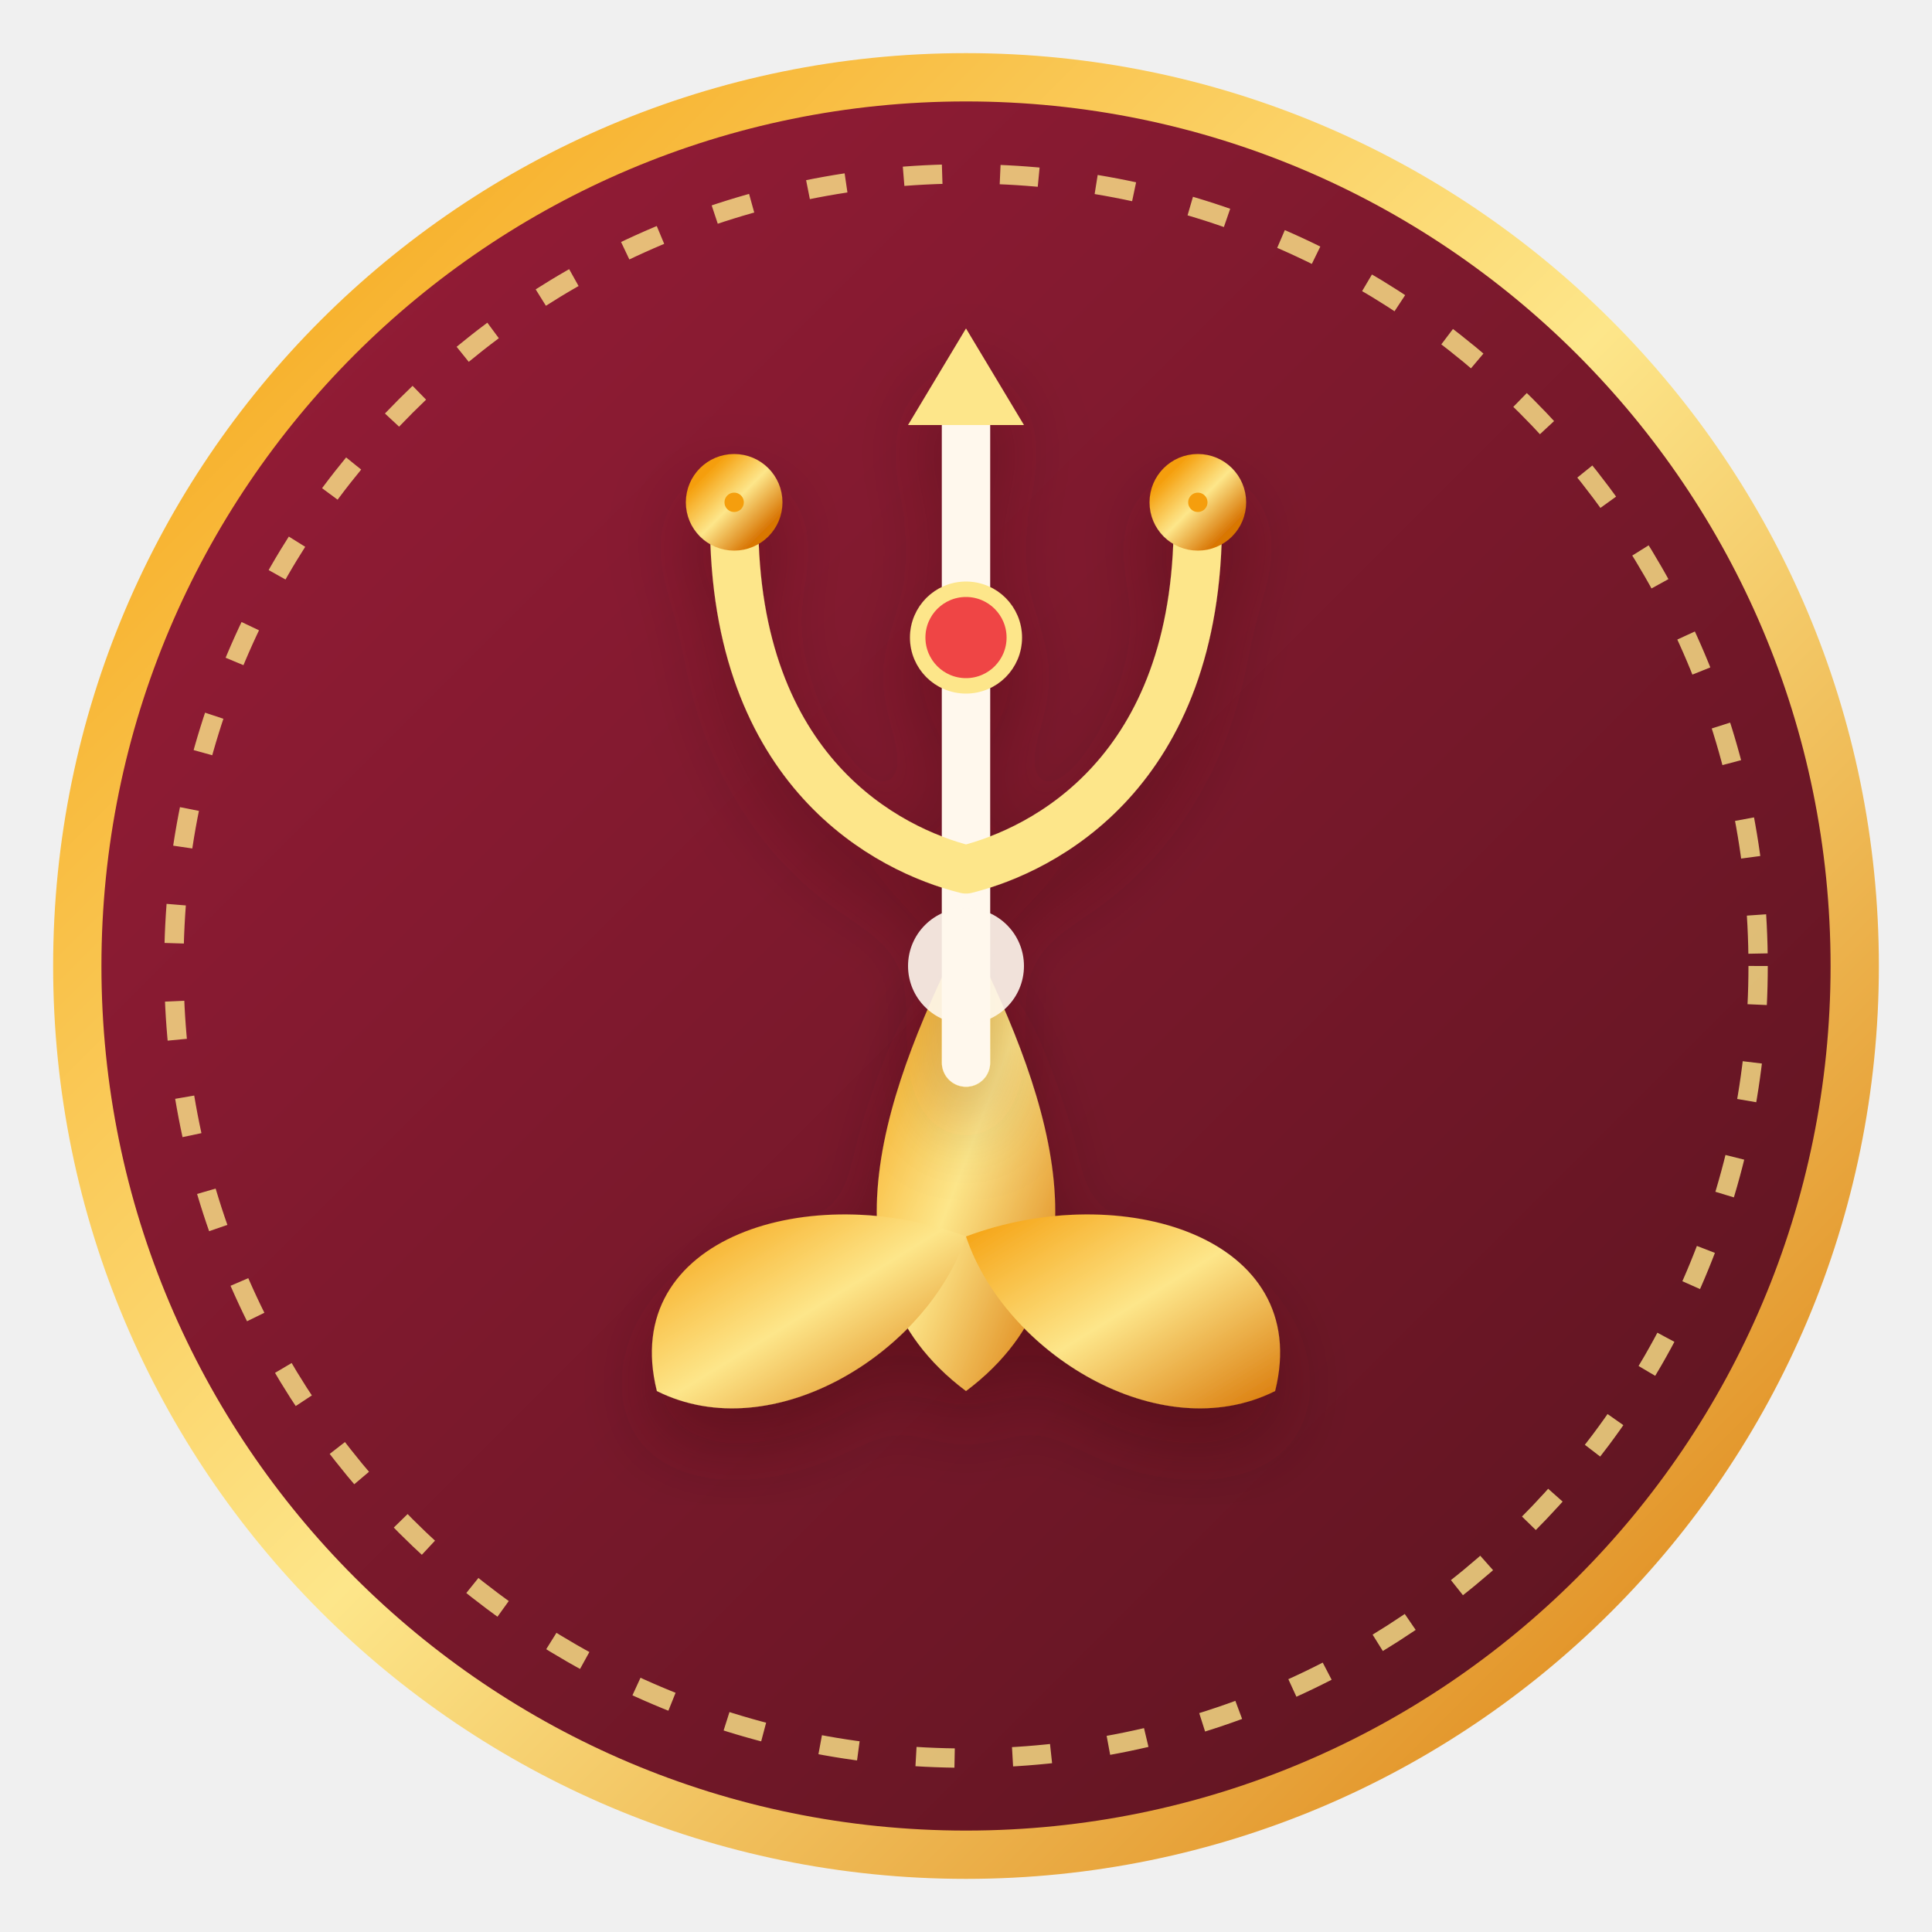
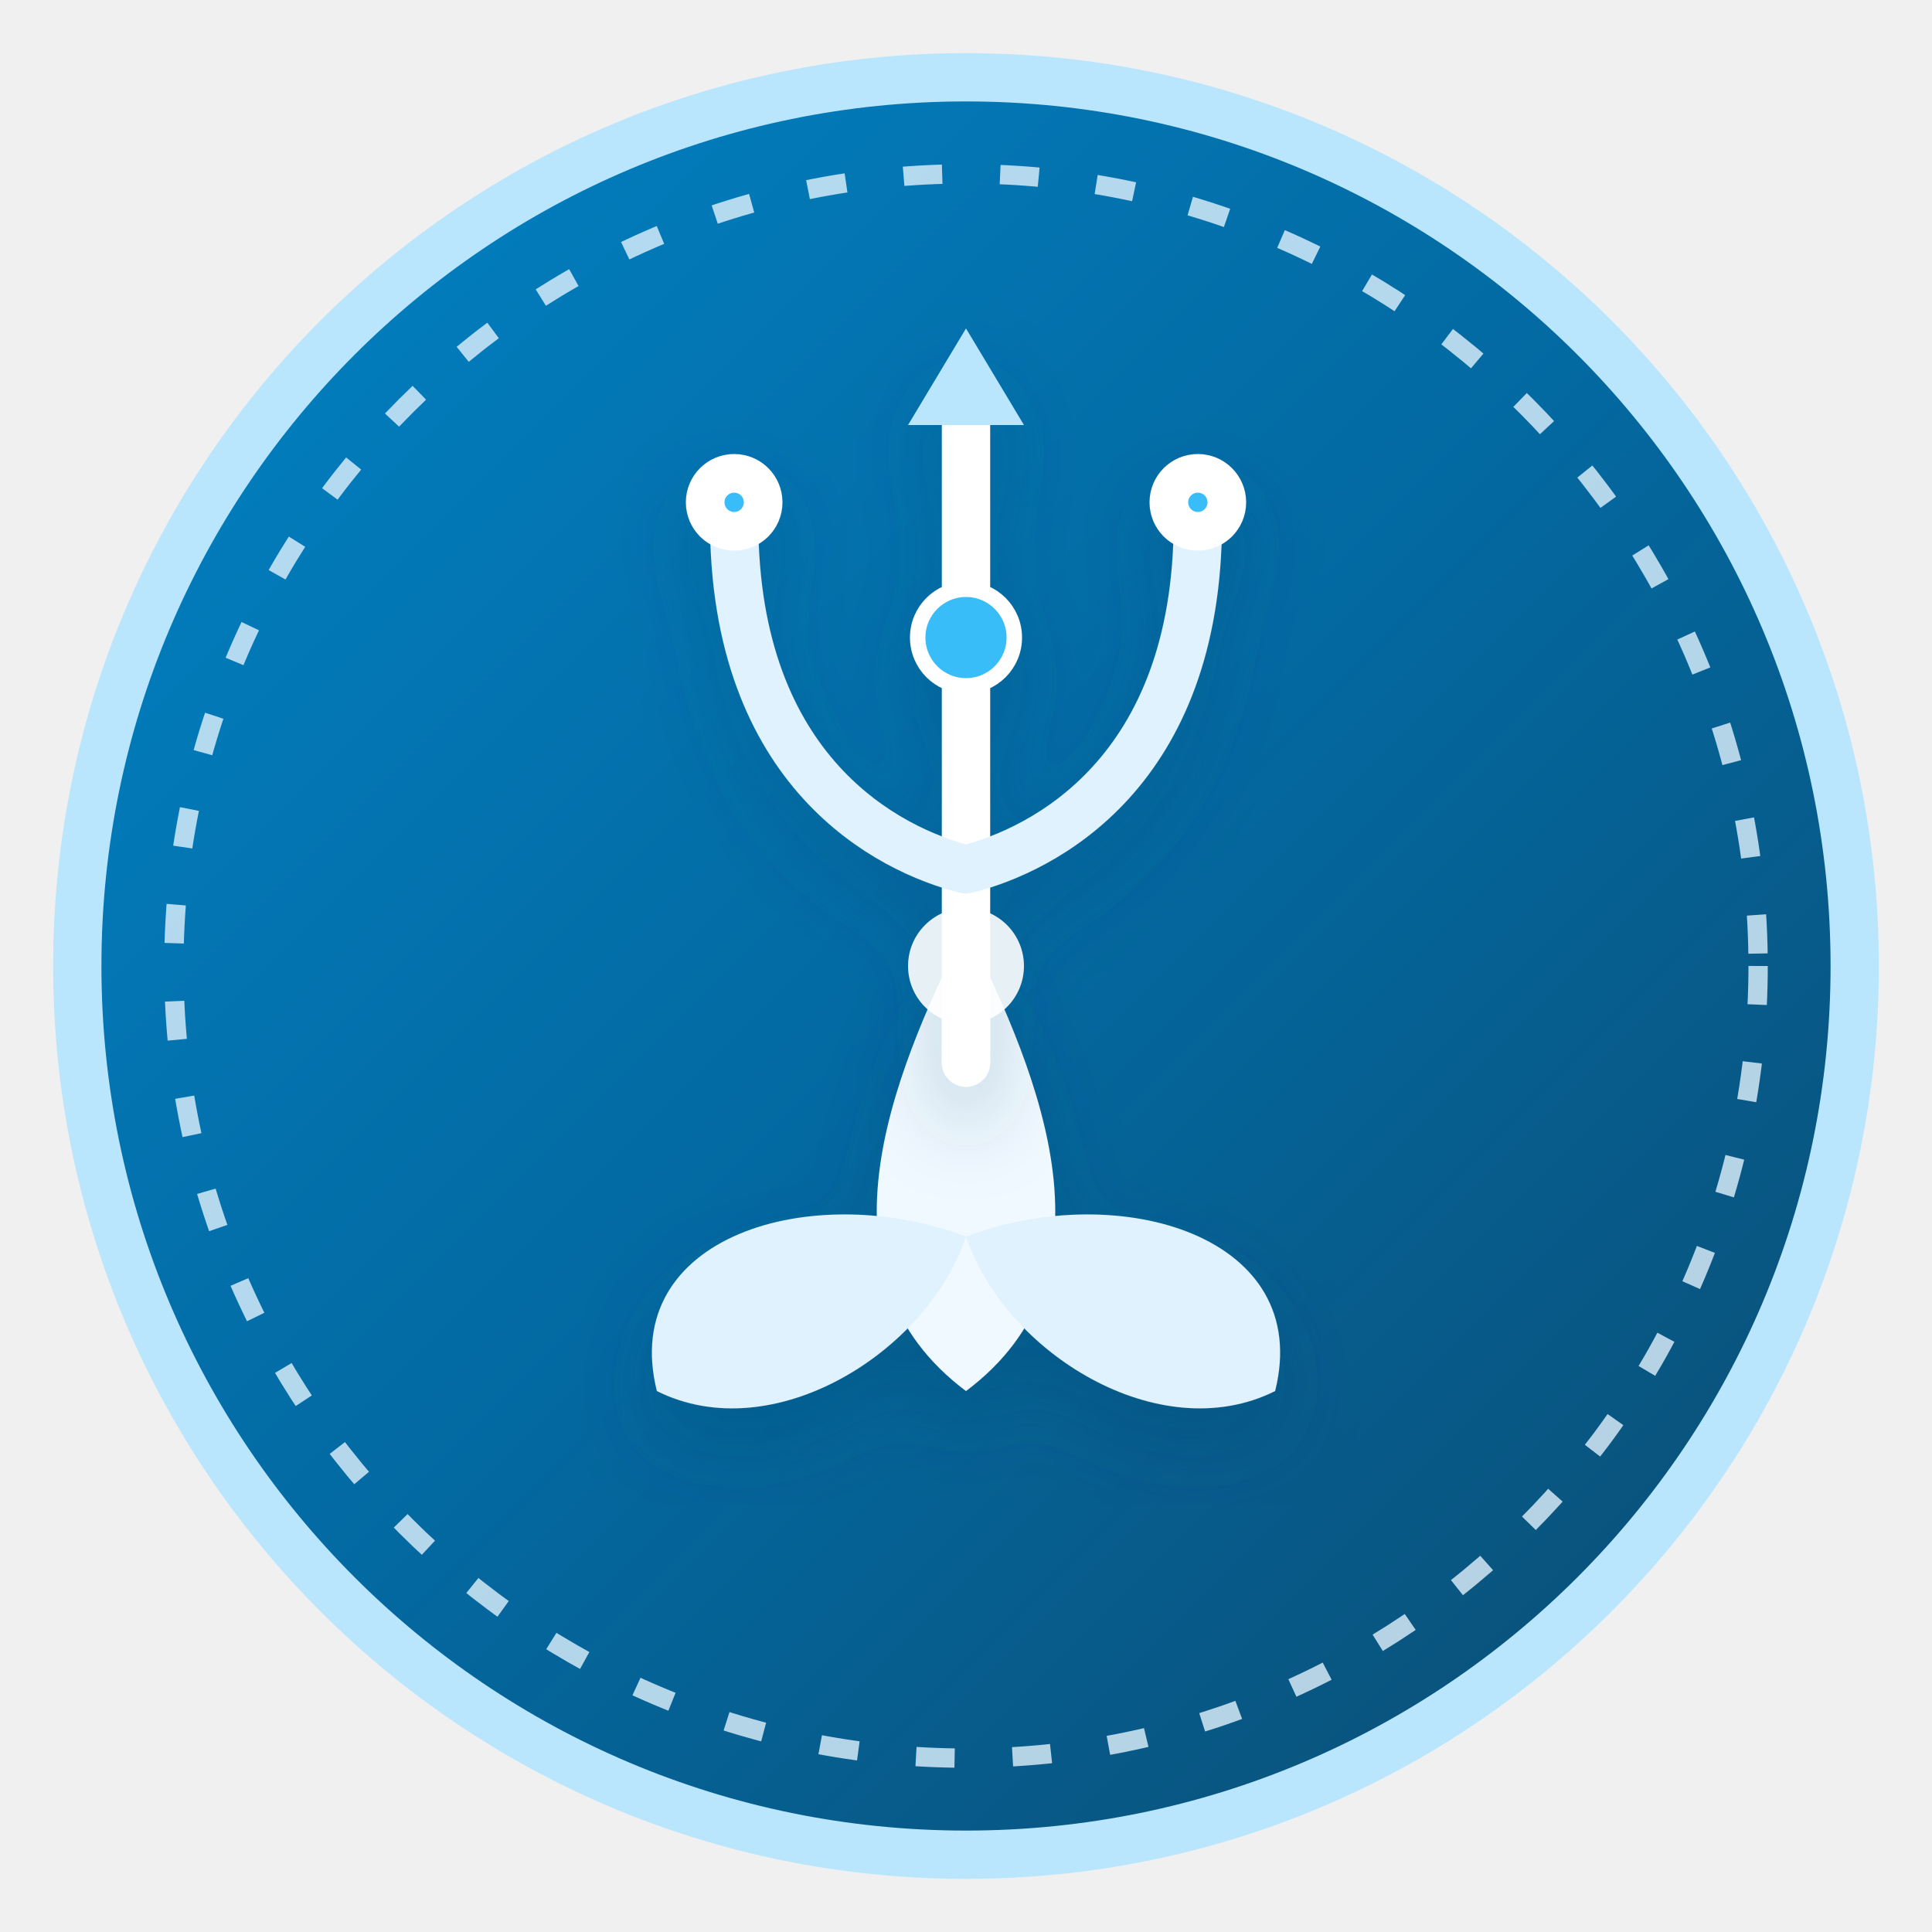
<svg xmlns="http://www.w3.org/2000/svg" viewBox="0 0 100 100" width="100" height="100">
  <defs>
+     <linearGradient id="blueGrad" x1="0%" y1="0%" x2="100%" y2="100%">
+       <stop offset="0%" stop-color="#0284C7" />
+       <stop offset="50%" stop-color="#0369A1" />
+       <stop offset="100%" stop-color="#0C4A6E" />
+     </linearGradient>
    <linearGradient id="goldGrad" x1="0%" y1="0%" x2="100%" y2="100%">
-       <stop offset="0%" stop-color="#F59E0B" />
-       <stop offset="50%" stop-color="#FDE68A" />
-       <stop offset="100%" stop-color="#D97706" />
-     </linearGradient>
-     <linearGradient id="maroonGrad" x1="0%" y1="0%" x2="100%" y2="100%">
-       <stop offset="0%" stop-color="#9B1D39" />
-       <stop offset="100%" stop-color="#58141E" />
+       <stop offset="0%" stop-color="#38BDF8" />
+       <stop offset="50%" stop-color="#BAE6FD" />
+       <stop offset="100%" stop-color="#0284C7" />
    </linearGradient>
    <filter id="shadow" x="-20%" y="-20%" width="140%" height="140%">
-       <feDropShadow dx="0" dy="2" stdDeviation="2" flood-color="#380A11" flood-opacity="0.3" />
+       <feDropShadow dx="0" dy="2" stdDeviation="2" flood-color="#0C4A6E" flood-opacity="0.25" />
    </filter>
  </defs>
-   <circle cx="50" cy="50" r="46" fill="url(#maroonGrad)" stroke="url(#goldGrad)" stroke-width="2.5" />
-   <circle cx="50" cy="50" r="41" fill="none" stroke="#FDE68A" stroke-width="1" stroke-dasharray="2 3" opacity="0.8" />
-   <g fill="url(#goldGrad)" filter="url(#shadow)">
+   <circle cx="50" cy="50" r="46" fill="url(#blueGrad)" stroke="#BAE6FD" stroke-width="2.5" />
+   <circle cx="50" cy="50" r="41" fill="none" stroke="#E0F2FE" stroke-width="1" stroke-dasharray="2 3" opacity="0.8" />
+   <g fill="#F0F9FF" filter="url(#shadow)">
    <path d="M50 48 C46 56 42 66 50 72 C58 66 54 56 50 48 Z" />
-     <path d="M50 64 C42 61 32 64 34 72 C40 75 48 70 50 64 Z" />
-     <path d="M50 64 C58 61 68 64 66 72 C60 75 52 70 50 64 Z" />
+     <path d="M50 64 C42 61 32 64 34 72 C40 75 48 70 50 64 Z" fill="#E0F2FE" />
+     <path d="M50 64 C58 61 68 64 66 72 C60 75 52 70 50 64 Z" fill="#E0F2FE" />
  </g>
-   <g stroke="url(#goldGrad)" stroke-width="2" stroke-linecap="round" stroke-linejoin="round" fill="none" filter="url(#shadow)">
-     <line x1="50" y1="20" x2="50" y2="55" stroke-width="2.5" stroke="#FFF8ED" />
-     <path d="M47 22 L50 17 L53 22 Z" fill="#FDE68A" stroke="none" />
-     <path d="M38 27 C38 40 46 44 50 45 C54 44 62 40 62 27" stroke-width="2.5" stroke="#FDE68A" />
-     <circle cx="38" cy="26" r="1.5" fill="#F59E0B" />
-     <circle cx="62" cy="26" r="1.5" fill="#F59E0B" />
-     <circle cx="50" cy="33" r="2.5" fill="#EF4444" stroke="#FDE68A" stroke-width="0.8" />
+   <g stroke="#FFFFFF" stroke-width="2" stroke-linecap="round" stroke-linejoin="round" fill="none" filter="url(#shadow)">
+     <line x1="50" y1="20" x2="50" y2="55" stroke-width="2.5" stroke="#FFFFFF" />
+     <path d="M47 22 L50 17 L53 22 Z" fill="#BAE6FD" stroke="none" />
+     <path d="M38 27 C38 40 46 44 50 45 C54 44 62 40 62 27" stroke-width="2.5" stroke="#E0F2FE" />
+     <circle cx="38" cy="26" r="1.5" fill="#38BDF8" />
+     <circle cx="62" cy="26" r="1.5" fill="#38BDF8" />
+     <circle cx="50" cy="33" r="2.5" fill="#38BDF8" stroke="#FFFFFF" stroke-width="0.8" />
  </g>
-   <circle cx="50" cy="50" r="3" fill="#FFF8ED" opacity="0.9" />
+   <circle cx="50" cy="50" r="3" fill="#FFFFFF" opacity="0.9" />
</svg>
